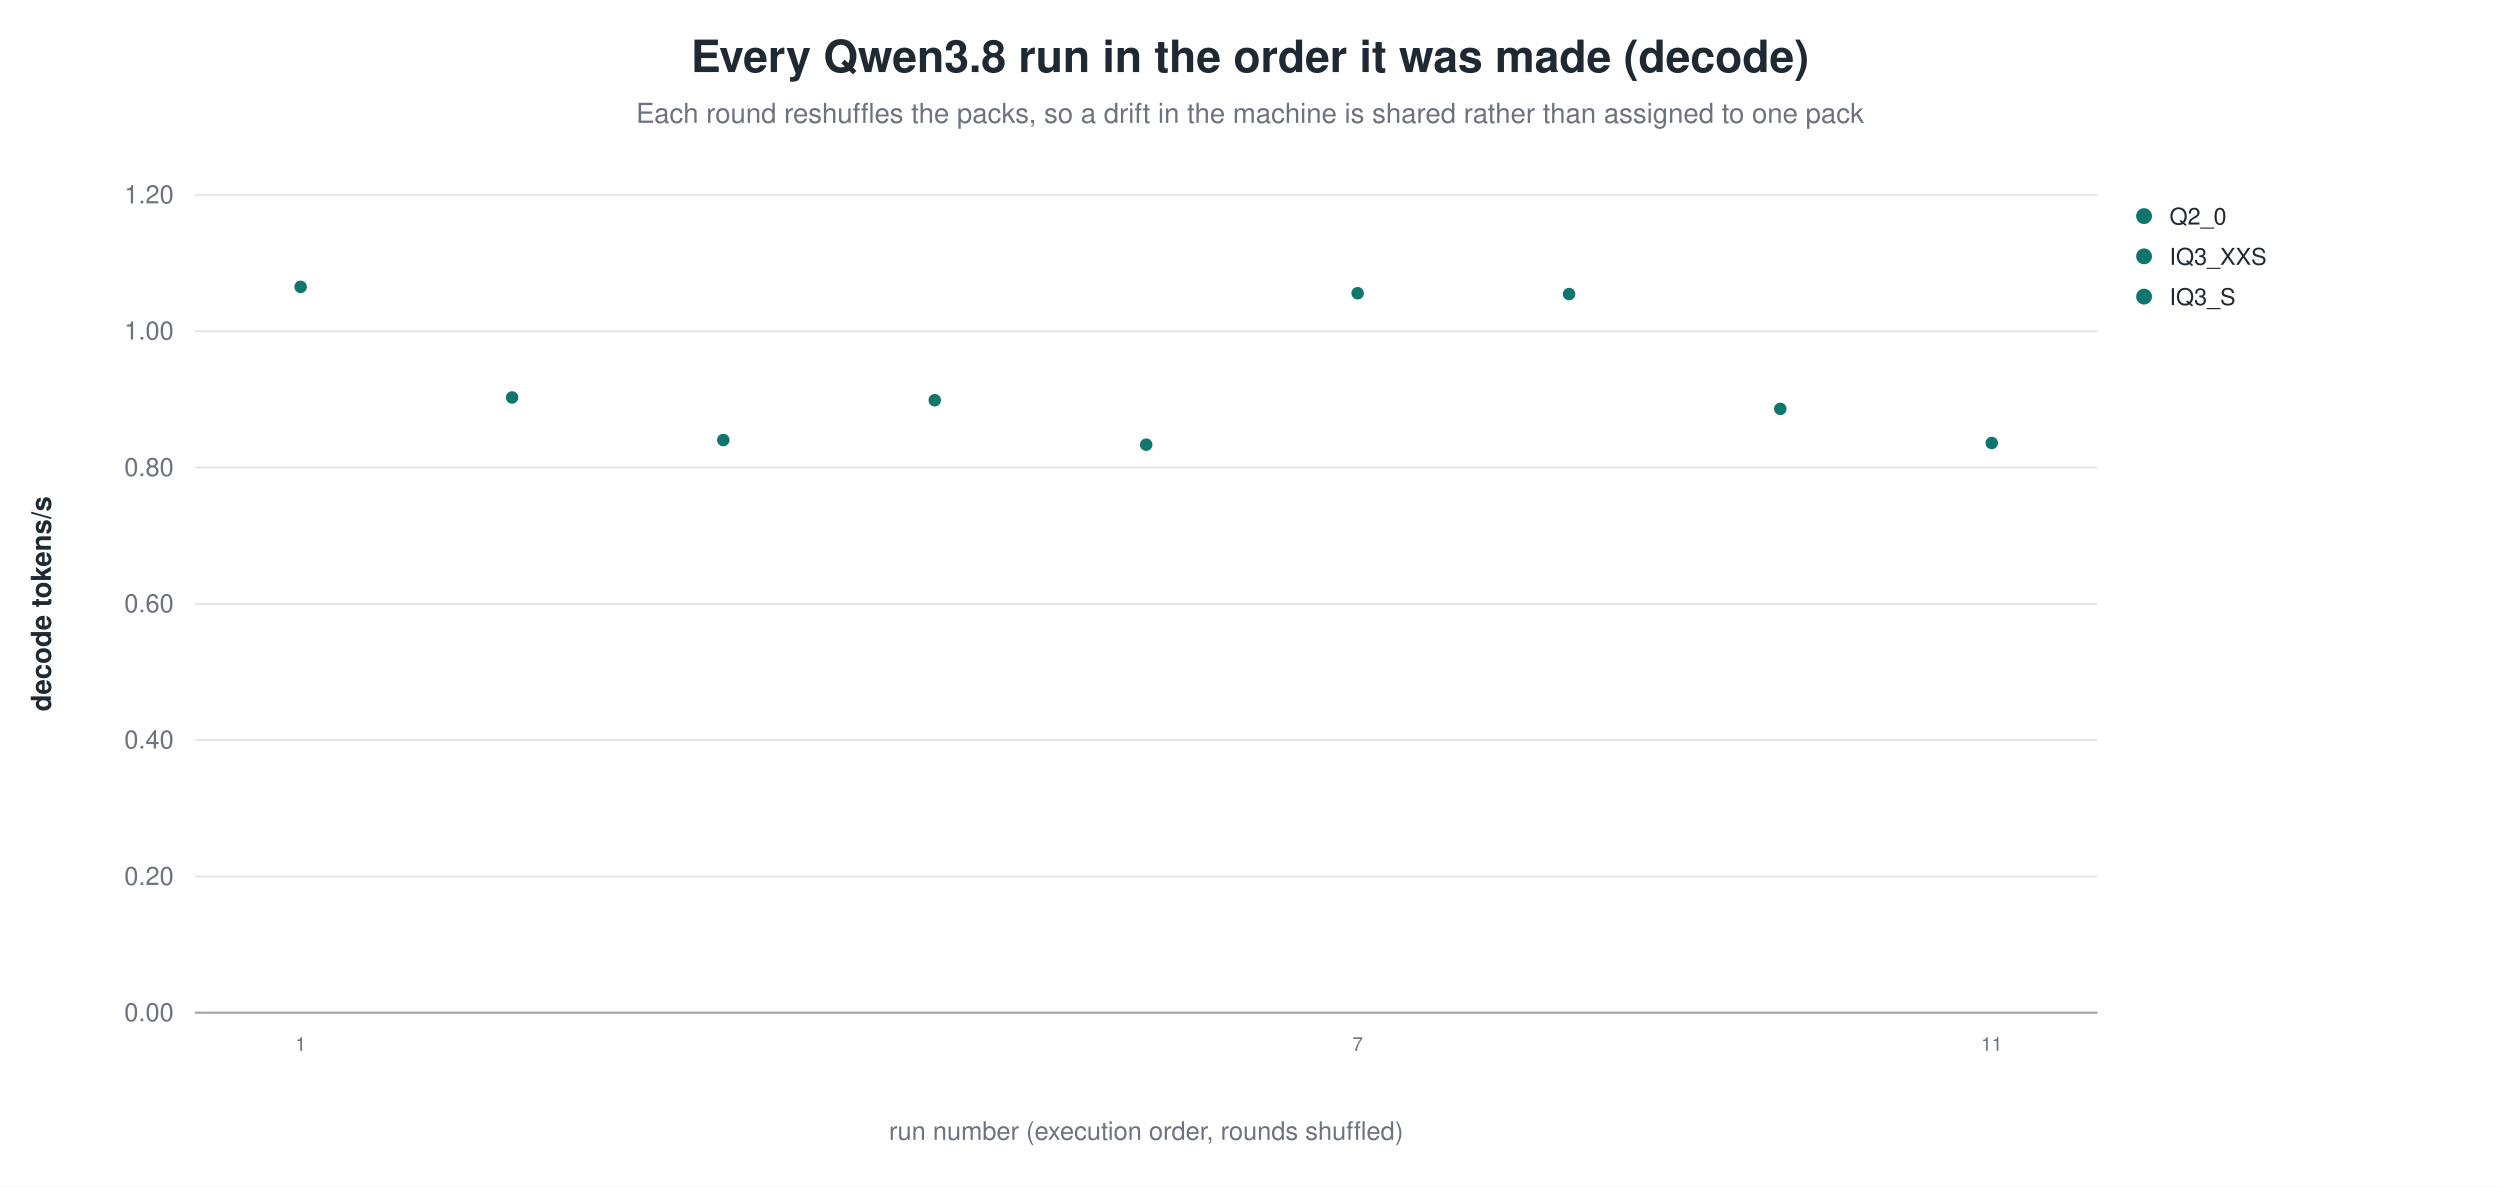
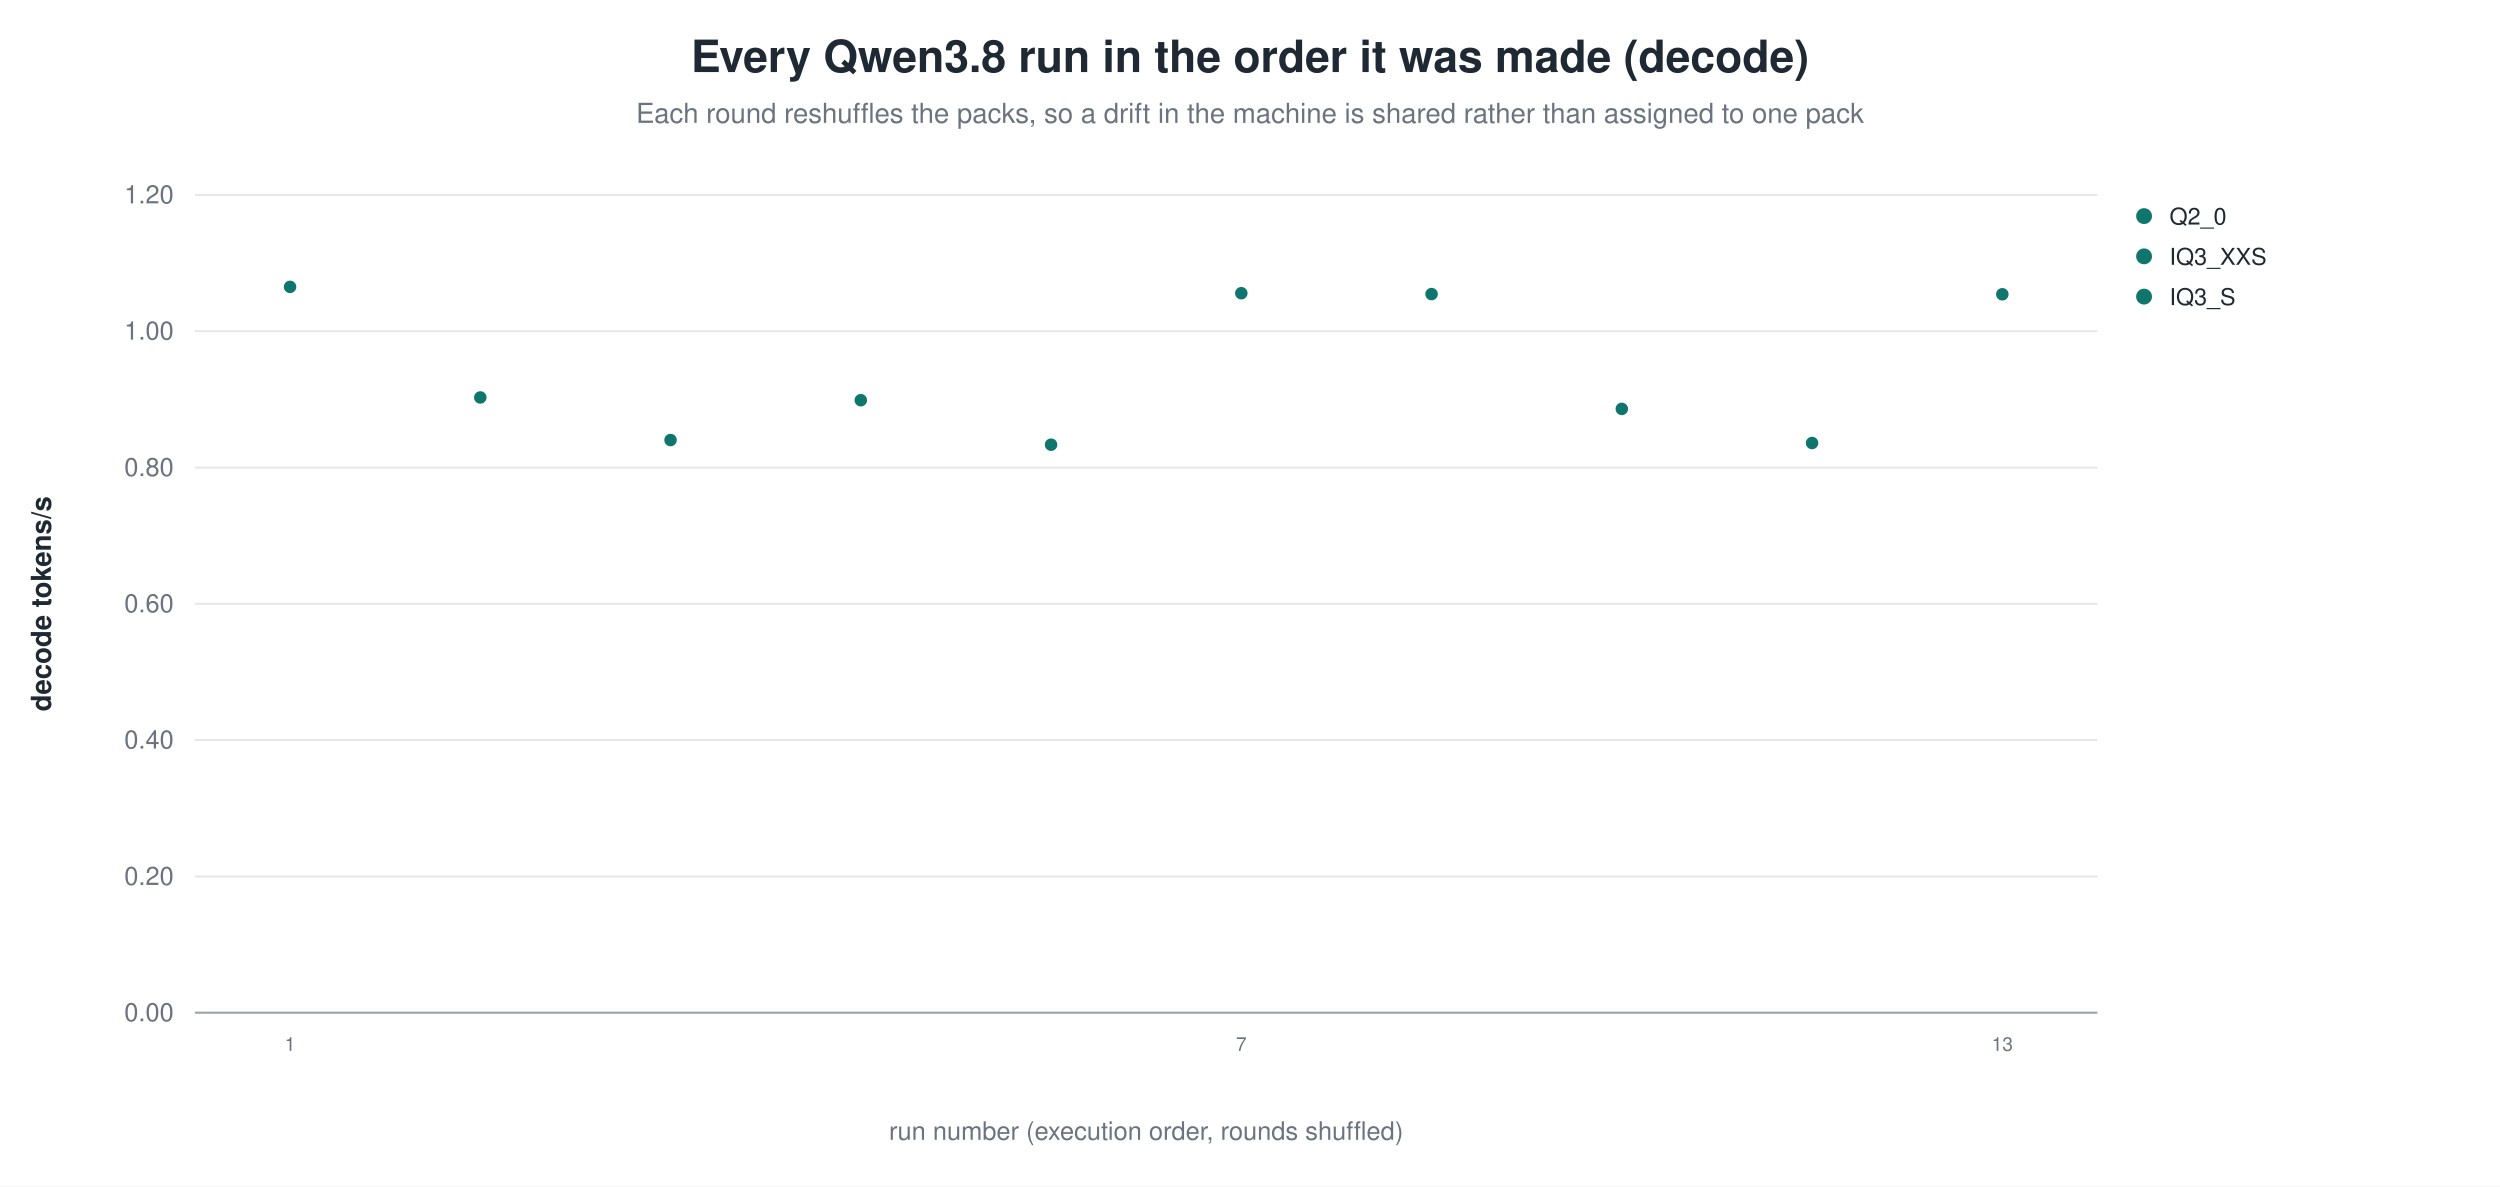
<svg xmlns="http://www.w3.org/2000/svg" width="1180" height="560" viewBox="0 0 1180 560" role="img" aria-label="Every Qwen3.8 run in the order it was made (decode)">
  <rect width="1180" height="560" fill="white" />
  <text x="590.0" y="34" text-anchor="middle" font-family="Helvetica, Arial, sans-serif" font-size="21" font-weight="600" fill="#1f2933">Every Qwen3.8 run in the order it was made (decode)</text>
  <text x="590.0" y="58" text-anchor="middle" font-family="Helvetica, Arial, sans-serif" font-size="13" fill="#6b7280">Each round reshuffles the packs, so a drift in the machine is shared rather than assigned to one pack</text>
  <line x1="92.0" y1="478.0" x2="990.0" y2="478.0" stroke="#9ca3af" stroke-width="1.0" />
  <text x="82.0" y="482.0" text-anchor="end" font-family="Helvetica, Arial, sans-serif" font-size="12" fill="#6b7280" font-weight="400">0.00</text>
  <line x1="92.0" y1="413.7" x2="990.0" y2="413.7" stroke="#e5e7eb" stroke-width="1.0" />
  <text x="82.0" y="417.7" text-anchor="end" font-family="Helvetica, Arial, sans-serif" font-size="12" fill="#6b7280" font-weight="400">0.20</text>
  <line x1="92.0" y1="349.3" x2="990.0" y2="349.3" stroke="#e5e7eb" stroke-width="1.0" />
  <text x="82.0" y="353.3" text-anchor="end" font-family="Helvetica, Arial, sans-serif" font-size="12" fill="#6b7280" font-weight="400">0.40</text>
  <line x1="92.0" y1="285.0" x2="990.0" y2="285.0" stroke="#e5e7eb" stroke-width="1.0" />
  <text x="82.0" y="289.0" text-anchor="end" font-family="Helvetica, Arial, sans-serif" font-size="12" fill="#6b7280" font-weight="400">0.60</text>
  <line x1="92.0" y1="220.7" x2="990.0" y2="220.7" stroke="#e5e7eb" stroke-width="1.0" />
  <text x="82.0" y="224.7" text-anchor="end" font-family="Helvetica, Arial, sans-serif" font-size="12" fill="#6b7280" font-weight="400">0.80</text>
  <line x1="92.0" y1="156.3" x2="990.0" y2="156.3" stroke="#e5e7eb" stroke-width="1.0" />
  <text x="82.0" y="160.3" text-anchor="end" font-family="Helvetica, Arial, sans-serif" font-size="12" fill="#6b7280" font-weight="400">1.00</text>
  <line x1="92.0" y1="92.0" x2="990.0" y2="92.0" stroke="#e5e7eb" stroke-width="1.0" />
  <text x="82.0" y="96.0" text-anchor="end" font-family="Helvetica, Arial, sans-serif" font-size="12" fill="#6b7280" font-weight="400">1.20</text>
  <text x="24.0" y="285.0" text-anchor="middle" font-family="Helvetica, Arial, sans-serif" font-size="13" fill="#1f2933" font-weight="600" transform="rotate(-90.0 24.0 285.0)">decode tokens/s</text>
-   <circle cx="141.9" cy="135.4" r="3.4" fill="#0f766e" stroke="white" stroke-width="0.9" opacity="1.00" />
-   <text x="141.9" y="496.0" text-anchor="middle" font-family="Helvetica, Arial, sans-serif" font-size="9" fill="#6b7280" font-weight="400">1</text>
-   <circle cx="241.7" cy="187.6" r="3.4" fill="#0f766e" stroke="white" stroke-width="0.9" opacity="1.00" />
-   <circle cx="341.4" cy="207.7" r="3.4" fill="#0f766e" stroke="white" stroke-width="0.9" opacity="1.00" />
-   <circle cx="441.2" cy="188.9" r="3.4" fill="#0f766e" stroke="white" stroke-width="0.9" opacity="1.00" />
-   <circle cx="541.0" cy="209.9" r="3.4" fill="#0f766e" stroke="white" stroke-width="0.9" opacity="1.00" />
-   <circle cx="640.8" cy="138.4" r="3.4" fill="#0f766e" stroke="white" stroke-width="0.9" opacity="1.00" />
-   <text x="640.8" y="496.0" text-anchor="middle" font-family="Helvetica, Arial, sans-serif" font-size="9" fill="#6b7280" font-weight="400">7</text>
-   <circle cx="740.6" cy="138.8" r="3.4" fill="#0f766e" stroke="white" stroke-width="0.9" opacity="1.00" />
-   <circle cx="840.3" cy="193.0" r="3.4" fill="#0f766e" stroke="white" stroke-width="0.9" opacity="1.00" />
-   <circle cx="940.1" cy="209.1" r="3.4" fill="#0f766e" stroke="white" stroke-width="0.9" opacity="1.00" />
-   <text x="940.1" y="496.0" text-anchor="middle" font-family="Helvetica, Arial, sans-serif" font-size="9" fill="#6b7280" font-weight="400">11</text>
+   <circle cx="136.9" cy="135.4" r="3.4" fill="#0f766e" stroke="white" stroke-width="0.9" opacity="1.00" />
+   <text x="136.9" y="496.0" text-anchor="middle" font-family="Helvetica, Arial, sans-serif" font-size="9" fill="#6b7280" font-weight="400">1</text>
+   <circle cx="226.7" cy="187.6" r="3.4" fill="#0f766e" stroke="white" stroke-width="0.9" opacity="1.00" />
+   <circle cx="316.5" cy="207.7" r="3.4" fill="#0f766e" stroke="white" stroke-width="0.9" opacity="1.00" />
+   <circle cx="406.3" cy="188.9" r="3.4" fill="#0f766e" stroke="white" stroke-width="0.9" opacity="1.00" />
+   <circle cx="496.1" cy="209.9" r="3.4" fill="#0f766e" stroke="white" stroke-width="0.9" opacity="1.00" />
+   <circle cx="585.9" cy="138.4" r="3.4" fill="#0f766e" stroke="white" stroke-width="0.9" opacity="1.00" />
+   <text x="585.9" y="496.0" text-anchor="middle" font-family="Helvetica, Arial, sans-serif" font-size="9" fill="#6b7280" font-weight="400">7</text>
+   <circle cx="675.7" cy="138.8" r="3.4" fill="#0f766e" stroke="white" stroke-width="0.9" opacity="1.00" />
+   <circle cx="765.5" cy="193.0" r="3.4" fill="#0f766e" stroke="white" stroke-width="0.9" opacity="1.00" />
+   <circle cx="855.3" cy="209.1" r="3.4" fill="#0f766e" stroke="white" stroke-width="0.9" opacity="1.00" />
+   <circle cx="945.1" cy="138.9" r="3.4" fill="#0f766e" stroke="white" stroke-width="0.9" opacity="1.00" />
+   <text x="945.1" y="496.0" text-anchor="middle" font-family="Helvetica, Arial, sans-serif" font-size="9" fill="#6b7280" font-weight="400">13</text>
  <circle cx="1012.0" cy="102.0" r="4.2" fill="#0f766e" stroke="white" stroke-width="0.9" opacity="1.00" />
  <text x="1024.0" y="106.0" text-anchor="start" font-family="Helvetica, Arial, sans-serif" font-size="11" fill="#1f2933" font-weight="400">Q2_0</text>
  <circle cx="1012.0" cy="121.0" r="4.2" fill="#0f766e" stroke="white" stroke-width="0.9" opacity="1.00" />
  <text x="1024.0" y="125.0" text-anchor="start" font-family="Helvetica, Arial, sans-serif" font-size="11" fill="#1f2933" font-weight="400">IQ3_XXS</text>
  <circle cx="1012.0" cy="140.0" r="4.2" fill="#0f766e" stroke="white" stroke-width="0.9" opacity="1.00" />
  <text x="1024.0" y="144.0" text-anchor="start" font-family="Helvetica, Arial, sans-serif" font-size="11" fill="#1f2933" font-weight="400">IQ3_S</text>
  <text x="541.0" y="538.0" text-anchor="middle" font-family="Helvetica, Arial, sans-serif" font-size="12" fill="#6b7280" font-weight="400">run number (execution order, rounds shuffled)</text>
</svg>
